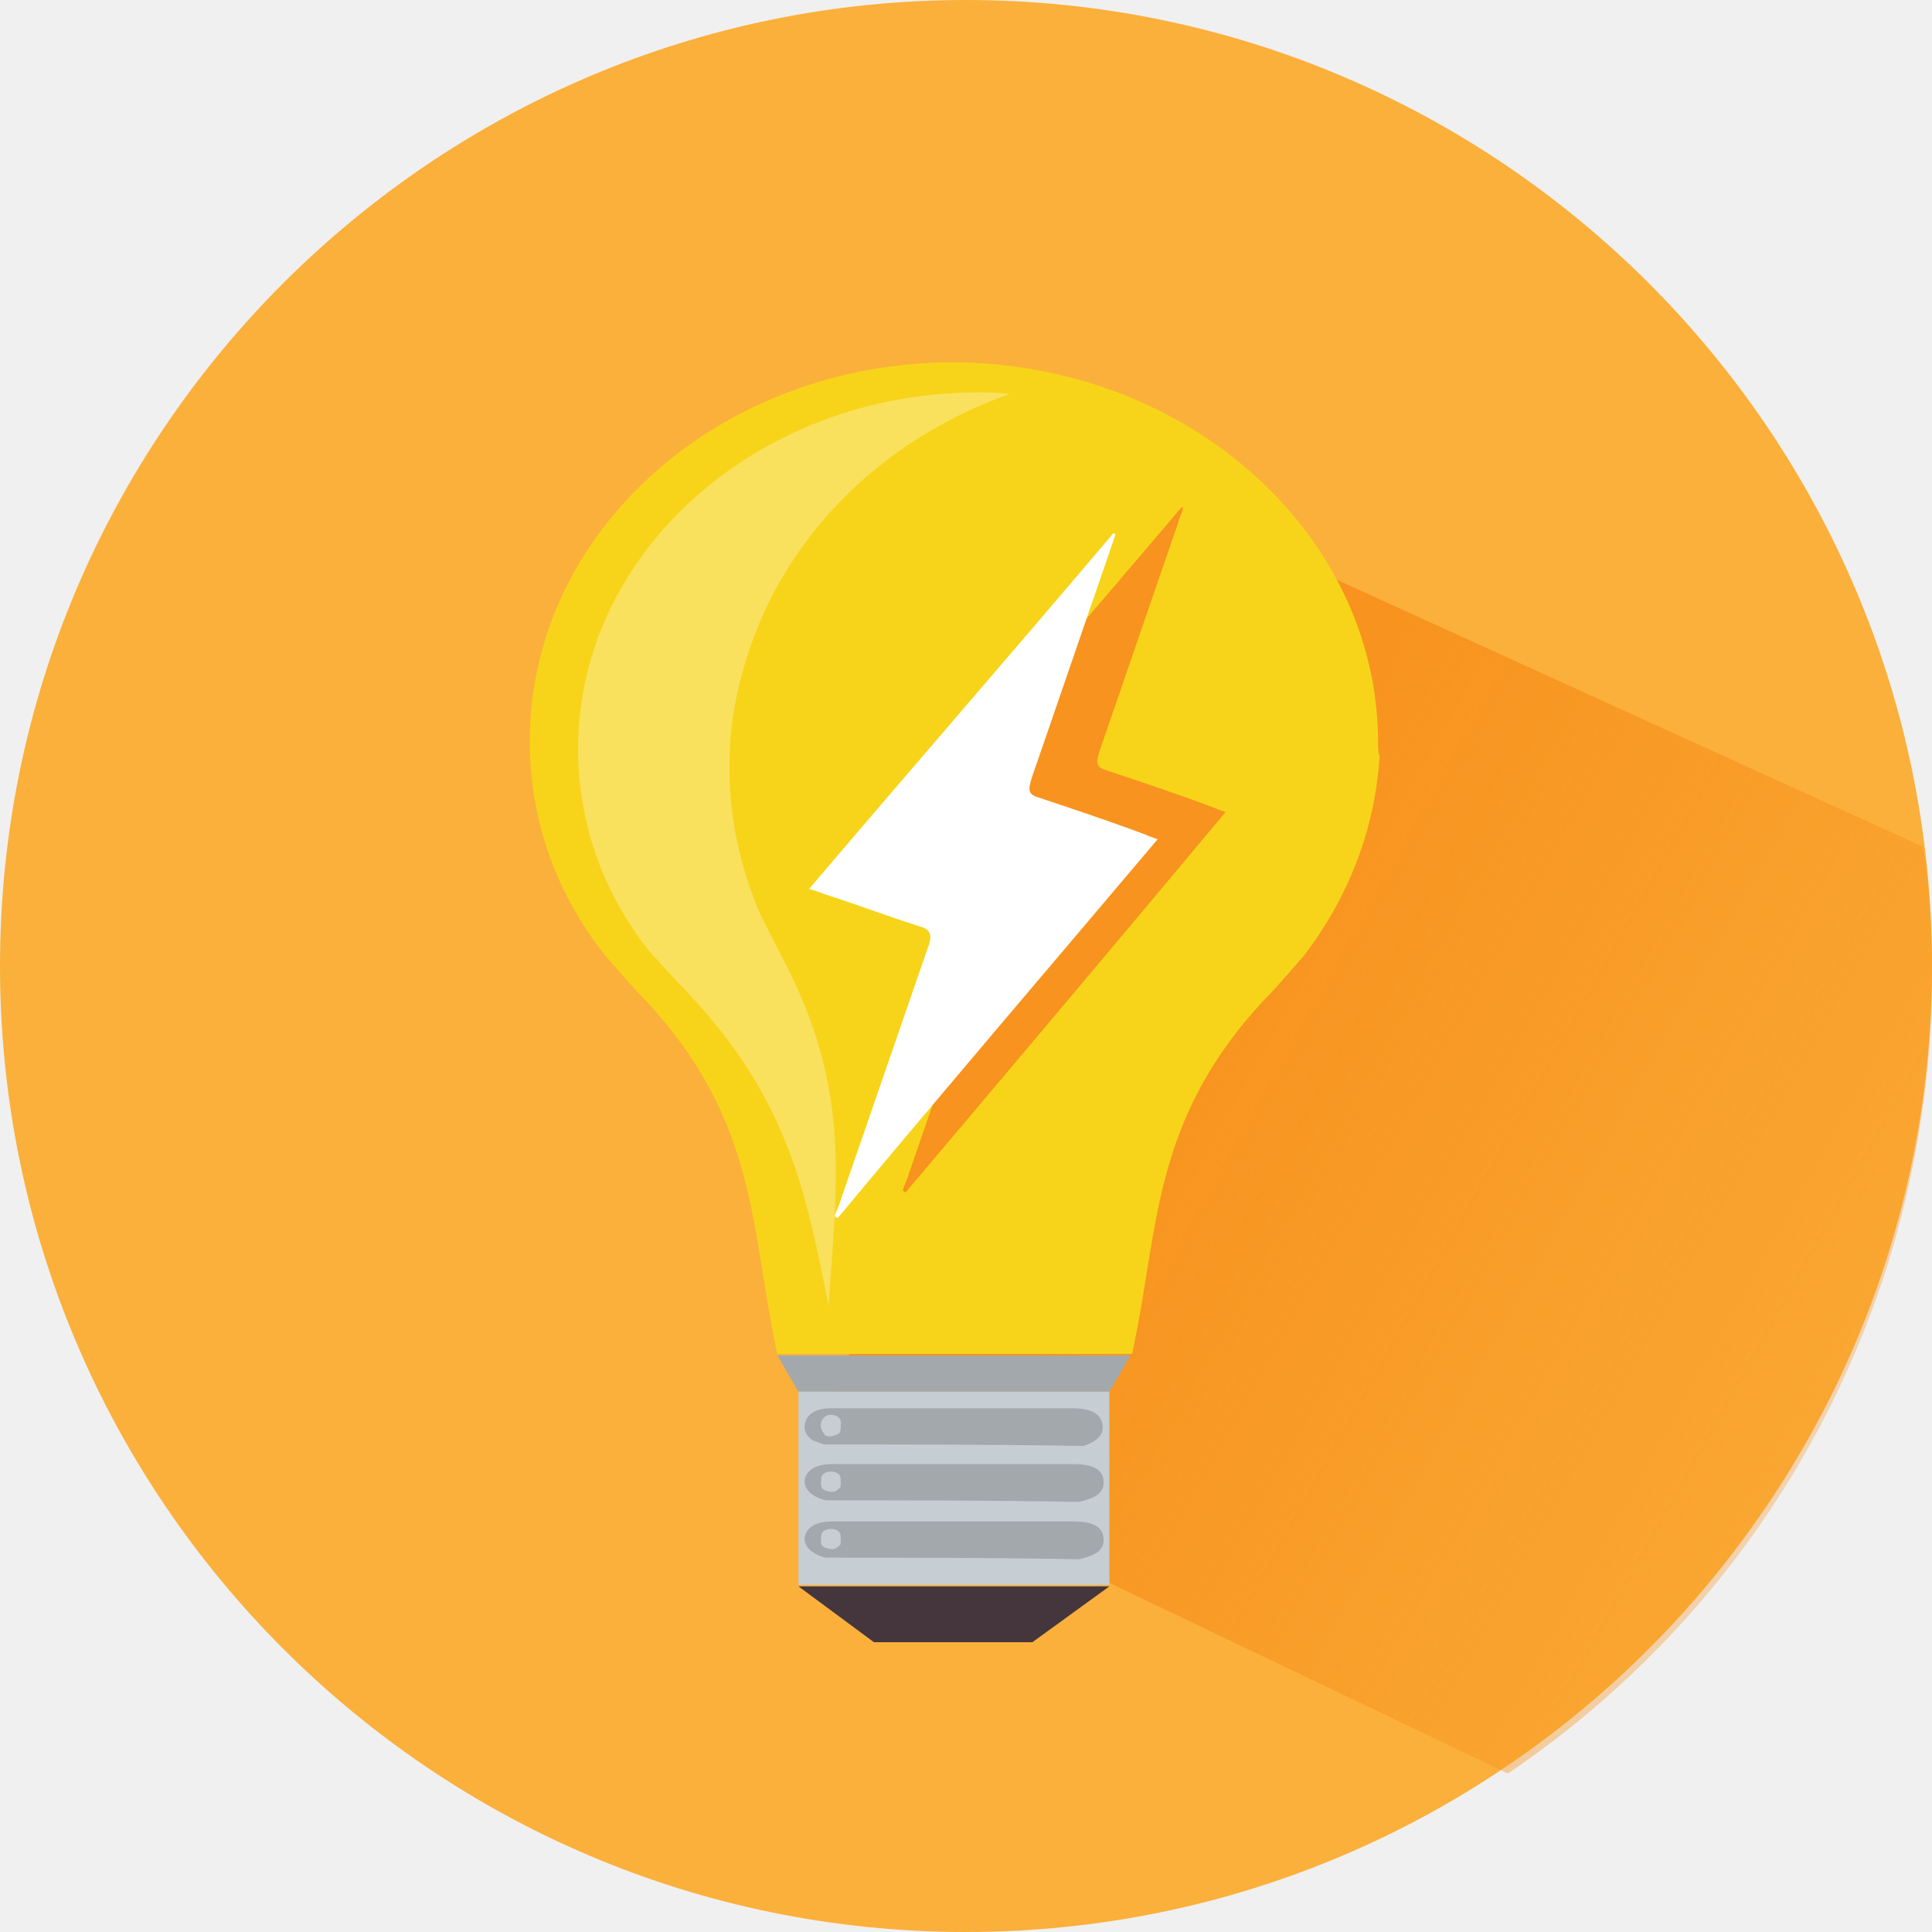
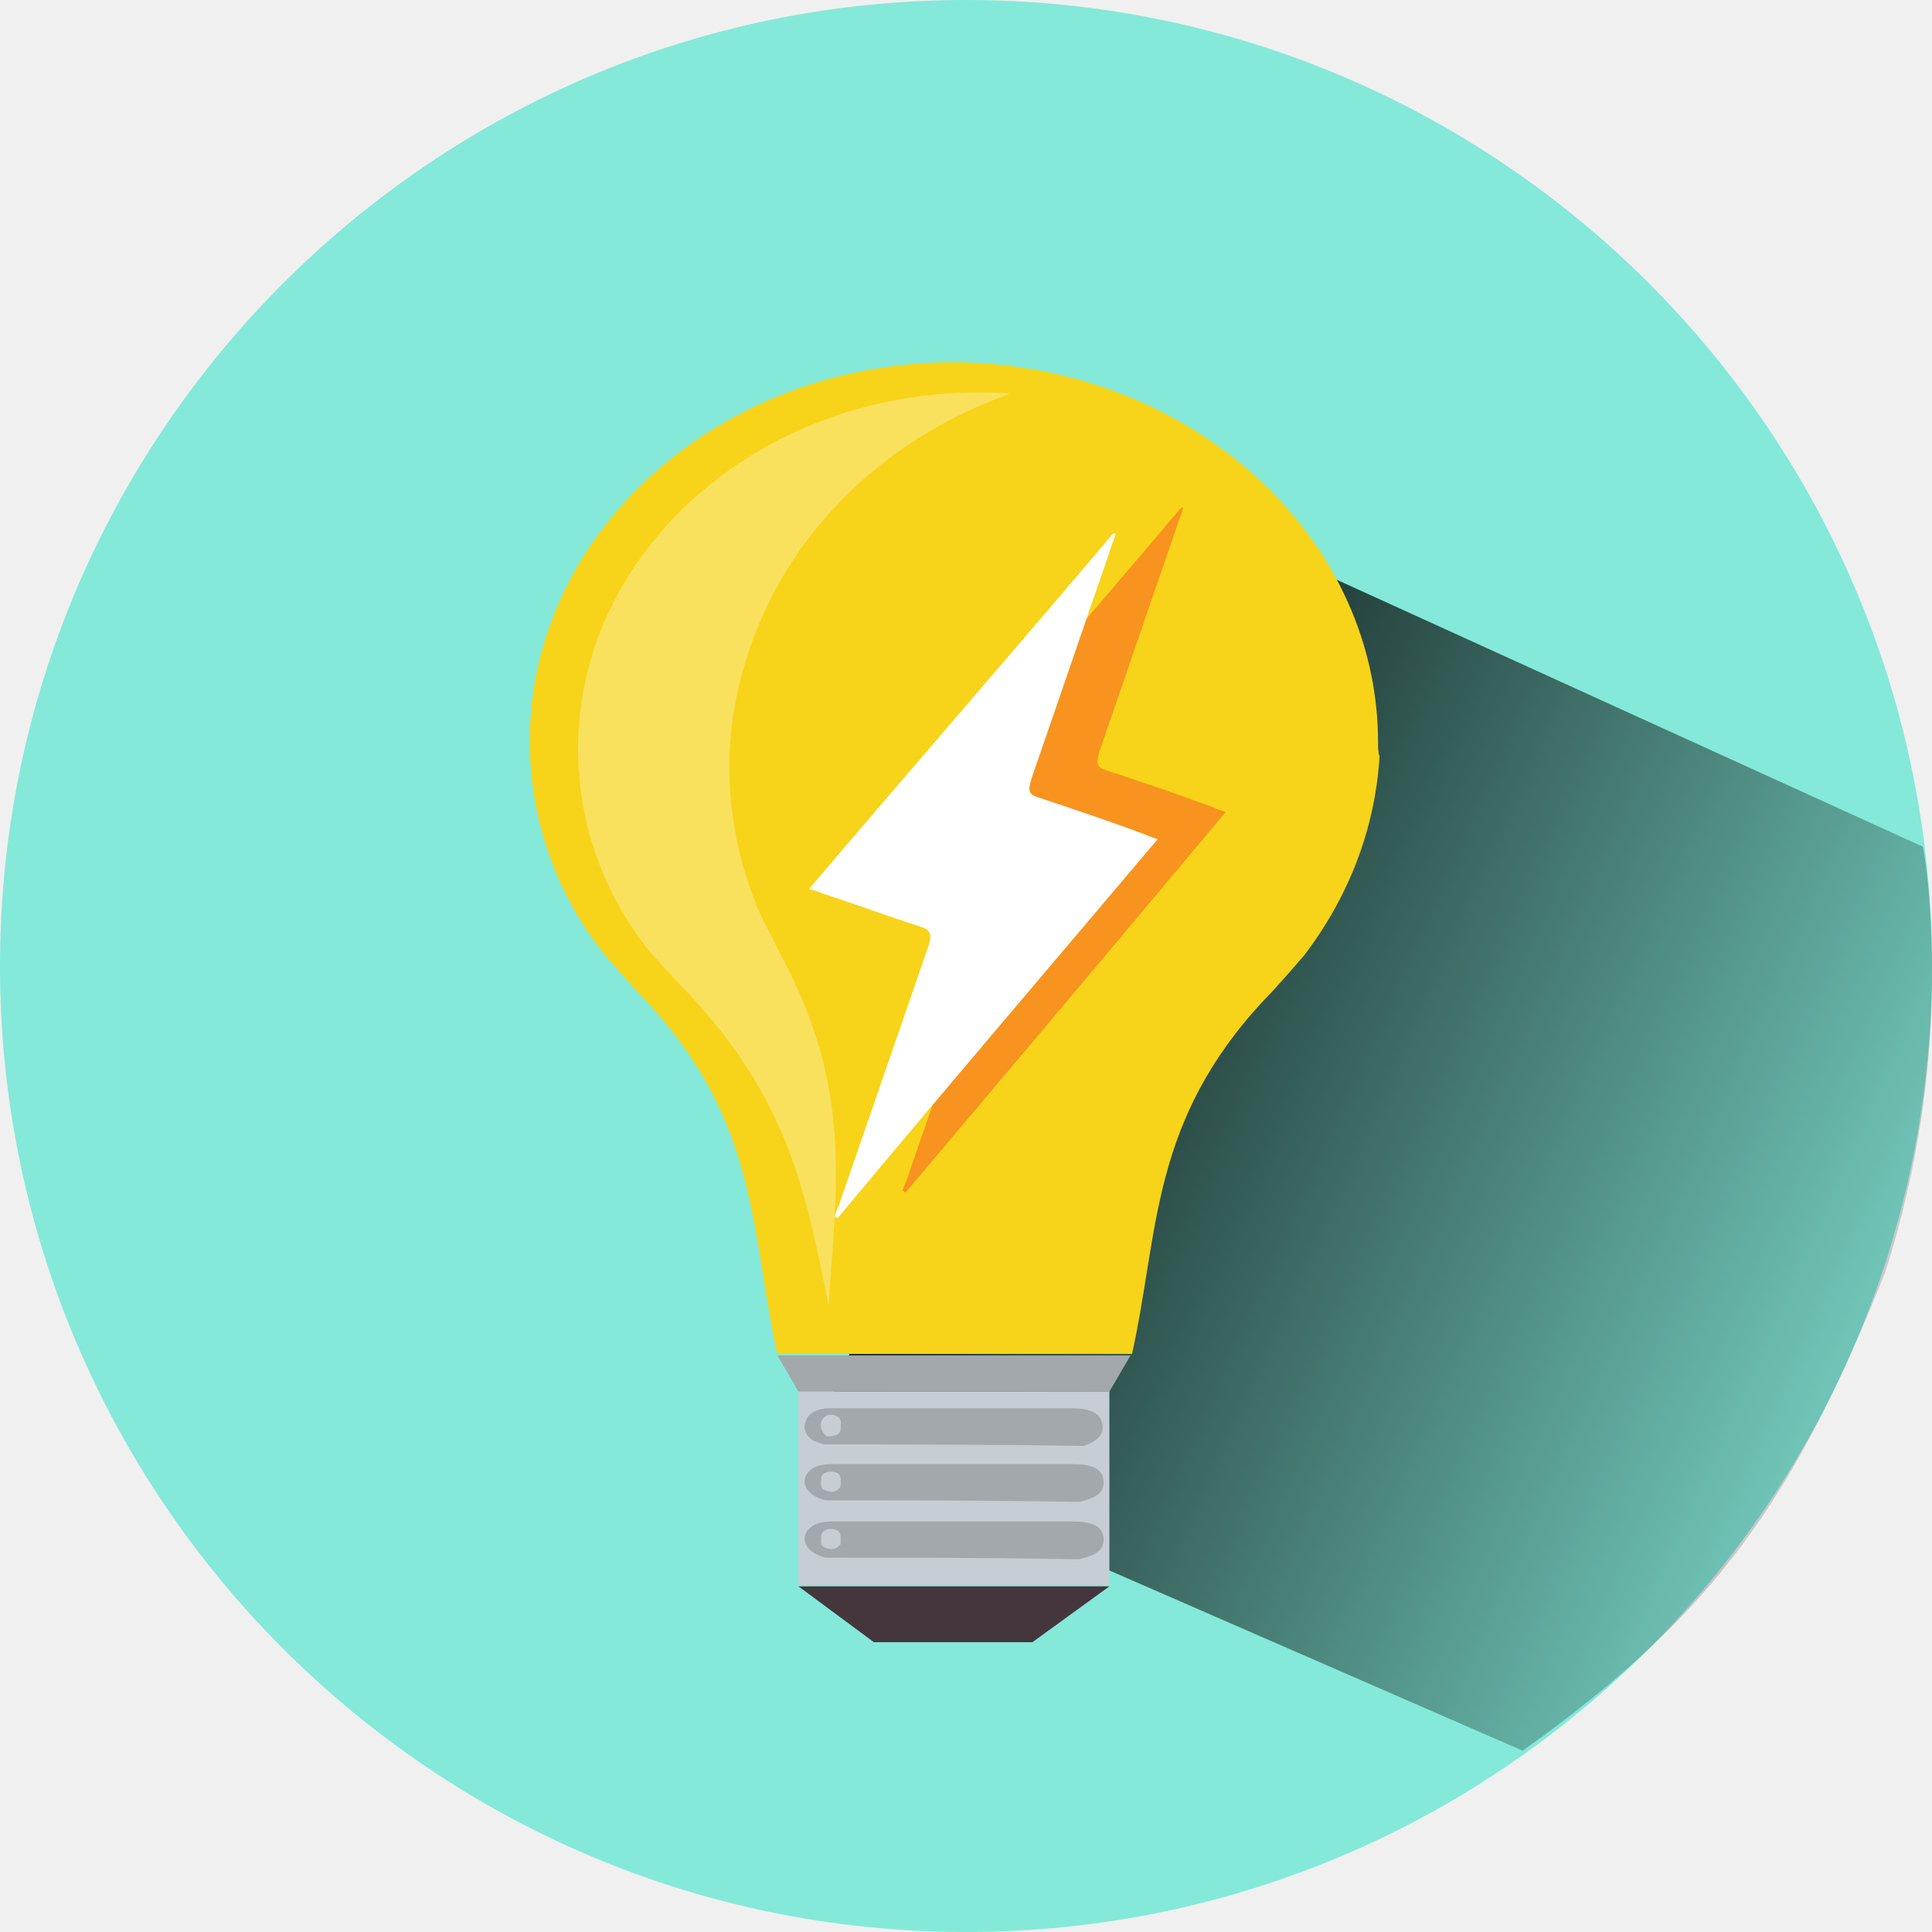
<svg xmlns="http://www.w3.org/2000/svg" xmlns:xlink="http://www.w3.org/1999/xlink" version="1.1" id="Calque_1" x="0px" y="0px" viewBox="0 0 128 128" style="enable-background:new 0 0 128 128;" xml:space="preserve">
-   <style type="text/css">
+   <defs id="defs214" />
+   <style type="text/css" id="style2">
	.st0{fill:none;}
	.st1{fill:#ED746F;}
	.st2{fill:url(#SVGID_1_);}
	.st3{clip-path:url(#SVGID_3_);}
	.st4{fill:url(#SVGID_4_);}
	.st5{fill:url(#SVGID_5_);}
	.st6{clip-path:url(#SVGID_17_);}
	.st7{fill:url(#SVGID_18_);}
	.st8{fill:url(#SVGID_19_);}
	.st9{clip-path:url(#SVGID_21_);}
	.st10{fill:url(#SVGID_22_);}
	.st11{fill:url(#SVGID_23_);}
	.st12{clip-path:url(#SVGID_25_);}
	.st13{fill:url(#SVGID_26_);}
	.st14{fill:url(#SVGID_27_);}
	.st15{fill:#FBB03B;}
	.st16{fill:url(#SVGID_28_);}
	.st17{fill:#F7D419;}
	.st18{opacity:0.3;fill:#FFFFFF;enable-background:new    ;}
	.st19{fill:#45363D;}
	.st20{fill:#A3A8AD;}
	.st21{fill:#C6CDD3;}
	.st22{fill:#F7931E;}
	.st23{fill:#FFFFFF;}
</style>
  <pattern y="128" width="32.2" height="34.5" patternUnits="userSpaceOnUse" id="SVGID_10_" viewBox="0 -34.5 32.2 34.5" style="overflow:visible;">
-     <g>
-       <rect y="-34.5" class="st0" width="32.2" height="34.5" />
-       <g>
-         <rect y="-34.5" class="st0" width="32.2" height="34.5" />
-         <rect y="-34.5" class="st1" width="32.2" height="34.5" />
+     <g id="g12">
+       <rect y="-34.5" class="st0" width="32.2" height="34.5" id="rect4" />
+       <g id="g10">
+         <rect y="-34.5" class="st0" width="32.2" height="34.5" id="rect6" />
+         <rect y="-34.5" class="st1" width="32.2" height="34.5" id="rect8" />
      </g>
    </g>
  </pattern>
  <pattern y="128" width="32.2" height="34.5" patternUnits="userSpaceOnUse" id="SVGID_11_" viewBox="0 -34.5 32.2 34.5" style="overflow:visible;">
-     <g>
-       <rect y="-34.5" class="st0" width="32.2" height="34.5" />
-       <g>
-         <rect y="-34.5" class="st0" width="32.2" height="34.5" />
-         <rect y="-34.5" class="st1" width="32.2" height="34.5" />
+     <g id="g23">
+       <rect y="-34.5" class="st0" width="32.2" height="34.5" id="rect15" />
+       <g id="g21">
+         <rect y="-34.5" class="st0" width="32.2" height="34.5" id="rect17" />
+         <rect y="-34.5" class="st1" width="32.2" height="34.5" id="rect19" />
      </g>
    </g>
  </pattern>
  <pattern y="128" width="32.2" height="34.5" patternUnits="userSpaceOnUse" id="SVGID_12_" viewBox="0 -34.5 32.2 34.5" style="overflow:visible;">
-     <g>
-       <rect y="-34.5" class="st0" width="32.2" height="34.5" />
-       <g>
-         <rect y="-34.5" class="st0" width="32.2" height="34.5" />
-         <rect y="-34.5" class="st1" width="32.2" height="34.5" />
+     <g id="g34">
+       <rect y="-34.5" class="st0" width="32.2" height="34.5" id="rect26" />
+       <g id="g32">
+         <rect y="-34.5" class="st0" width="32.2" height="34.5" id="rect28" />
+         <rect y="-34.5" class="st1" width="32.2" height="34.5" id="rect30" />
      </g>
    </g>
  </pattern>
  <pattern y="128" width="32.2" height="34.5" patternUnits="userSpaceOnUse" id="SVGID_13_" viewBox="0 -34.5 32.2 34.5" style="overflow:visible;">
-     <g>
-       <rect y="-34.5" class="st0" width="32.2" height="34.5" />
-       <g>
-         <rect y="-34.5" class="st0" width="32.2" height="34.5" />
-         <rect y="-34.5" class="st1" width="32.2" height="34.5" />
+     <g id="g45">
+       <rect y="-34.5" class="st0" width="32.2" height="34.5" id="rect37" />
+       <g id="g43">
+         <rect y="-34.5" class="st0" width="32.2" height="34.5" id="rect39" />
+         <rect y="-34.5" class="st1" width="32.2" height="34.5" id="rect41" />
      </g>
    </g>
  </pattern>
  <pattern y="128" width="32.2" height="34.5" patternUnits="userSpaceOnUse" id="SVGID_14_" viewBox="0 -34.5 32.2 34.5" style="overflow:visible;">
-     <g>
-       <rect y="-34.5" class="st0" width="32.2" height="34.5" />
-       <g>
-         <rect y="-34.5" class="st0" width="32.2" height="34.5" />
-         <rect y="-34.5" class="st1" width="32.2" height="34.5" />
+     <g id="g56">
+       <rect y="-34.5" class="st0" width="32.2" height="34.5" id="rect48" />
+       <g id="g54">
+         <rect y="-34.5" class="st0" width="32.2" height="34.5" id="rect50" />
+         <rect y="-34.5" class="st1" width="32.2" height="34.5" id="rect52" />
      </g>
    </g>
  </pattern>
  <pattern y="128" width="32.2" height="34.5" patternUnits="userSpaceOnUse" id="SVGID_15_" viewBox="0 -34.5 32.2 34.5" style="overflow:visible;">
-     <g>
-       <rect y="-34.5" class="st0" width="32.2" height="34.5" />
-       <g>
-         <rect y="-34.5" class="st0" width="32.2" height="34.5" />
-         <rect y="-34.5" class="st1" width="32.2" height="34.5" />
+     <g id="g67">
+       <rect y="-34.5" class="st0" width="32.2" height="34.5" id="rect59" />
+       <g id="g65">
+         <rect y="-34.5" class="st0" width="32.2" height="34.5" id="rect61" />
+         <rect y="-34.5" class="st1" width="32.2" height="34.5" id="rect63" />
      </g>
    </g>
  </pattern>
  <pattern y="128" width="32.2" height="34.5" patternUnits="userSpaceOnUse" id="SVGID_16_" viewBox="0 -34.5 32.2 34.5" style="overflow:visible;">
-     <g>
-       <rect y="-34.5" class="st0" width="32.2" height="34.5" />
-       <g>
-         <rect y="-34.5" class="st0" width="32.2" height="34.5" />
-         <rect y="-34.5" class="st1" width="32.2" height="34.5" />
+     <g id="g78">
+       <rect y="-34.5" class="st0" width="32.2" height="34.5" id="rect70" />
+       <g id="g76">
+         <rect y="-34.5" class="st0" width="32.2" height="34.5" id="rect72" />
+         <rect y="-34.5" class="st1" width="32.2" height="34.5" id="rect74" />
      </g>
    </g>
  </pattern>
  <pattern y="128" width="32.2" height="34.5" patternUnits="userSpaceOnUse" id="SVGID_7_" viewBox="0 -34.5 32.2 34.5" style="overflow:visible;">
-     <g>
-       <rect y="-34.5" class="st0" width="32.2" height="34.5" />
-       <g>
-         <rect y="-34.5" class="st0" width="32.2" height="34.5" />
-         <rect y="-34.5" class="st1" width="32.2" height="34.5" />
+     <g id="g89">
+       <rect y="-34.5" class="st0" width="32.2" height="34.5" id="rect81" />
+       <g id="g87">
+         <rect y="-34.5" class="st0" width="32.2" height="34.5" id="rect83" />
+         <rect y="-34.5" class="st1" width="32.2" height="34.5" id="rect85" />
      </g>
    </g>
  </pattern>
  <pattern y="128" width="32.2" height="34.5" patternUnits="userSpaceOnUse" id="SVGID_9_" viewBox="0 -34.5 32.2 34.5" style="overflow:visible;">
-     <g>
-       <rect y="-34.5" class="st0" width="32.2" height="34.5" />
-       <g>
-         <rect y="-34.5" class="st0" width="32.2" height="34.5" />
-         <rect y="-34.5" class="st1" width="32.2" height="34.5" />
+     <g id="g100">
+       <rect y="-34.5" class="st0" width="32.2" height="34.5" id="rect92" />
+       <g id="g98">
+         <rect y="-34.5" class="st0" width="32.2" height="34.5" id="rect94" />
+         <rect y="-34.5" class="st1" width="32.2" height="34.5" id="rect96" />
      </g>
    </g>
  </pattern>
  <g id="Calque_3">
-     <g>
-       <g>
-         <g>
-           <g>
-             <g>
+     <g id="g208">
+       <g id="g200">
+         <g id="g175">
+           <g id="g171">
+             <g id="g105">
              <pattern id="SVGID_1_" xlink:href="#SVGID_7_" patternTransform="matrix(1.1995 0 0 -1.1995 3201.935 -19814.359)">
						</pattern>
              <path id="SVGID_6_" class="st2" d="M125.2,64c0,33.8-27.4,61.2-61.2,61.2S2.8,97.8,2.8,64S30.2,2.8,64,2.8        S125.2,30.2,125.2,64z" />
            </g>
-             <g>
-               <defs>
+             <g id="g121">
+               <defs id="defs108">
                <circle id="SVGID_2_" cx="64" cy="64" r="61.2" />
              </defs>
              <clipPath id="SVGID_3_">
-                 <use xlink:href="#SVGID_2_" style="overflow:visible;" />
-               </clipPath>
-               <g class="st3">
+                 <use xlink:href="#SVGID_2_" style="overflow:visible;" id="use110" />
+               </clipPath>
+               <g class="st3" clip-path="url(#SVGID_3_)" id="g119">
                <pattern id="SVGID_4_" xlink:href="#SVGID_9_" patternTransform="matrix(1.1995 0 0 -1.1995 3201.935 -19814.359)">
							</pattern>
-                 <rect x="35.5" y="-21.2" class="st4" width="90.1" height="96.3" />
+                 <rect x="35.5" y="-21.2" class="st4" width="90.1" height="96.3" id="rect114" />
                <pattern id="SVGID_5_" xlink:href="#SVGID_10_" patternTransform="matrix(1.1995 0 0 -1.1995 3201.935 -19814.359)">
							</pattern>
-                 <rect x="35.5" y="-21.2" class="st5" width="90.1" height="96.3" />
-               </g>
-             </g>
-             <g>
-               <defs>
+                 <rect x="35.5" y="-21.2" class="st5" width="90.1" height="96.3" id="rect117" />
+               </g>
+             </g>
+             <g id="g137">
+               <defs id="defs124">
                <circle id="SVGID_8_" cx="64" cy="64" r="61.2" />
              </defs>
              <clipPath id="SVGID_17_">
-                 <use xlink:href="#SVGID_8_" style="overflow:visible;" />
-               </clipPath>
-               <g class="st6">
+                 <use xlink:href="#SVGID_8_" style="overflow:visible;" id="use126" />
+               </clipPath>
+               <g class="st6" clip-path="url(#SVGID_17_)" id="g135">
                <pattern id="SVGID_18_" xlink:href="#SVGID_11_" patternTransform="matrix(1.1995 0 0 -1.1995 3201.935 -19814.359)">
							</pattern>
-                 <rect x="35.5" y="75.1" class="st7" width="90.1" height="96.3" />
+                 <rect x="35.5" y="75.1" class="st7" width="90.1" height="96.3" id="rect130" />
                <pattern id="SVGID_19_" xlink:href="#SVGID_12_" patternTransform="matrix(1.1995 0 0 -1.1995 3201.935 -19814.359)">
							</pattern>
-                 <rect x="35.5" y="75.1" class="st8" width="90.1" height="96.3" />
-               </g>
-             </g>
-             <g>
-               <defs>
+                 <rect x="35.5" y="75.1" class="st8" width="90.1" height="96.3" id="rect133" />
+               </g>
+             </g>
+             <g id="g153">
+               <defs id="defs140">
                <circle id="SVGID_20_" cx="64" cy="64" r="61.2" />
              </defs>
              <clipPath id="SVGID_21_">
-                 <use xlink:href="#SVGID_20_" style="overflow:visible;" />
-               </clipPath>
-               <g class="st9">
+                 <use xlink:href="#SVGID_20_" style="overflow:visible;" id="use142" />
+               </clipPath>
+               <g class="st9" clip-path="url(#SVGID_21_)" id="g151">
                <pattern id="SVGID_22_" xlink:href="#SVGID_13_" patternTransform="matrix(1.1995 0 0 -1.1995 3201.935 -19814.359)">
							</pattern>
-                 <rect x="-54.5" y="-21.2" class="st10" width="90.1" height="96.3" />
+                 <rect x="-54.5" y="-21.2" class="st10" width="90.1" height="96.3" id="rect146" />
                <pattern id="SVGID_23_" xlink:href="#SVGID_14_" patternTransform="matrix(1.1995 0 0 -1.1995 3201.935 -19814.359)">
							</pattern>
-                 <rect x="-54.5" y="-21.2" class="st11" width="90.1" height="96.3" />
-               </g>
-             </g>
-             <g>
-               <defs>
+                 <rect x="-54.5" y="-21.2" class="st11" width="90.1" height="96.3" id="rect149" />
+               </g>
+             </g>
+             <g id="g169">
+               <defs id="defs156">
                <circle id="SVGID_24_" cx="64" cy="64" r="61.2" />
              </defs>
              <clipPath id="SVGID_25_">
-                 <use xlink:href="#SVGID_24_" style="overflow:visible;" />
-               </clipPath>
-               <g class="st12">
+                 <use xlink:href="#SVGID_24_" style="overflow:visible;" id="use158" />
+               </clipPath>
+               <g class="st12" clip-path="url(#SVGID_25_)" id="g167">
                <pattern id="SVGID_26_" xlink:href="#SVGID_15_" patternTransform="matrix(1.1995 0 0 -1.1995 3201.935 -19814.359)">
							</pattern>
-                 <rect x="-54.5" y="75.1" class="st13" width="90.1" height="96.3" />
+                 <rect x="-54.5" y="75.1" class="st13" width="90.1" height="96.3" id="rect162" />
                <pattern id="SVGID_27_" xlink:href="#SVGID_16_" patternTransform="matrix(1.1995 0 0 -1.1995 3201.935 -19814.359)">
							</pattern>
-                 <rect x="-54.5" y="75.1" class="st14" width="90.1" height="96.3" />
+                 <rect x="-54.5" y="75.1" class="st14" width="90.1" height="96.3" id="rect165" />
              </g>
            </g>
          </g>
-           <path class="st15" d="M64,128C28.7,128,0,99.3,0,64S28.7,0,64,0s64,28.7,64,64S99.3,128,64,128z" />
+           <path class="st15" d="M64,128C28.7,128,0,99.3,0,64S28.7,0,64,0s64,28.7,64,64S99.3,128,64,128z" id="path173" style="fill:#84e9d9;fill-opacity:1" />
        </g>
-         <linearGradient id="SVGID_28_" gradientUnits="userSpaceOnUse" x1="142.356" y1="23.244" x2="75.951" y2="60.431" gradientTransform="matrix(1 0 0 -1 0 128)">
-           <stop offset="0" style="stop-color:#F7931E;stop-opacity:0" />
-           <stop offset="1" style="stop-color:#F7931E" />
+         <linearGradient id="SVGID_28_" gradientUnits="userSpaceOnUse" x1="136.788" y1="35.435" x2="58.1" y2="70.8" gradientTransform="matrix(1 0 0 -1 0 128)">
+           <stop offset="0" style="stop-color:#000000;stop-opacity:0" id="stop177" />
+           <stop offset="1" style="stop-color:#000000;stop-opacity:0.937" id="stop179" />
        </linearGradient>
-         <path class="st16" d="M53.9,95.5l46,22c11.4-7.7,20.4-19.1,25-33.2c2.2-6.9,3.2-13.9,3.1-20.8c0,0,0-4-0.6-7.4l-48.3-22" />
-         <g>
-           <path class="st17" d="M91.3,49.2c0-12.2-9.8-22.4-22.7-24.7C66.9,24.2,65,24,63.2,24c-15.5,0-28.1,11.2-28.1,25.1      c0,5.3,1.8,10.2,5,14.2c0,0,1.8,2.1,2.6,2.9c7.6,8.1,7,15.3,8.8,23.5H75c1.8-8.1,1.2-15.4,8.8-23.5c0.8-0.8,2.6-2.9,2.6-2.9      c2.9-3.8,4.7-8.3,5-13.2C91.3,49.9,91.3,49.5,91.3,49.2z" />
-           <path class="st18" d="M51.8,63.4c-0.5-1-1.8-3.5-1.7-3.5c-1.9-4.7-2.4-10.1-0.9-15.4c2.4-8.8,9.2-15.4,17.7-18.4      C66.2,26,65.5,26,64.8,26c-14.6,0-26.5,10.6-26.5,23.6c0,5,1.7,9.6,4.7,13.4c0,0,1.8,2,2.5,2.7c6.8,7.2,7.9,13.4,9.4,20.8      C55.4,78.6,56.5,72.2,51.8,63.4z" />
-           <polygon class="st19" points="68.4,108.8 57.9,108.8 52.9,105.1 73.5,105.1     " />
-           <polygon class="st20" points="73.5,92.2 52.9,92.2 51.5,89.8 74.9,89.8     " />
-           <rect x="52.9" y="92.2" class="st21" width="20.6" height="12.8" />
+         <path class="st16" d="m 53.9,95.5 46.979,20.489 C 113.73,106.837 118.934,99.169 124.9,84.3 c 2.2,-6.9 3.2,-13.9 3.1,-20.8 0,0 0,-4 -0.6,-7.4 l -48.3,-22" id="path182" style="fill:url(#SVGID_28_)" />
+         <g id="g194">
+           <path class="st17" d="M91.3,49.2c0-12.2-9.8-22.4-22.7-24.7C66.9,24.2,65,24,63.2,24c-15.5,0-28.1,11.2-28.1,25.1      c0,5.3,1.8,10.2,5,14.2c0,0,1.8,2.1,2.6,2.9c7.6,8.1,7,15.3,8.8,23.5H75c1.8-8.1,1.2-15.4,8.8-23.5c0.8-0.8,2.6-2.9,2.6-2.9      c2.9-3.8,4.7-8.3,5-13.2C91.3,49.9,91.3,49.5,91.3,49.2z" id="path184" />
+           <path class="st18" d="M51.8,63.4c-0.5-1-1.8-3.5-1.7-3.5c-1.9-4.7-2.4-10.1-0.9-15.4c2.4-8.8,9.2-15.4,17.7-18.4      C66.2,26,65.5,26,64.8,26c-14.6,0-26.5,10.6-26.5,23.6c0,5,1.7,9.6,4.7,13.4c0,0,1.8,2,2.5,2.7c6.8,7.2,7.9,13.4,9.4,20.8      C55.4,78.6,56.5,72.2,51.8,63.4z" id="path186" />
+           <polygon class="st19" points="68.4,108.8 57.9,108.8 52.9,105.1 73.5,105.1     " id="polygon188" />
+           <polygon class="st20" points="73.5,92.2 52.9,92.2 51.5,89.8 74.9,89.8     " id="polygon190" />
+           <rect x="52.9" y="92.2" class="st21" width="20.6" height="12.8" id="rect192" />
        </g>
-         <path class="st22" d="M78.4,33.6c-0.1,0.4-0.3,0.8-0.4,1.2c-1.7,4.9-3.4,9.9-5.1,14.8c-0.3,0.9-0.3,1.2,0.3,1.4     c2.4,0.8,4.8,1.6,7.2,2.5c0.2,0.1,0.5,0.2,0.8,0.3C74.1,62.3,67.1,70.6,60,79c-0.1,0-0.1-0.1-0.2-0.1c0.1-0.4,0.3-0.7,0.4-1.1     c1.9-5.5,3.8-11,5.7-16.5c0.4-1,0.3-1.4-0.4-1.6c-2.2-0.7-4.3-1.5-6.5-2.2c-0.2-0.1-0.5-0.2-0.9-0.3c6.8-8,13.5-15.7,20.1-23.5     C78.3,33.6,78.4,33.6,78.4,33.6z" />
-         <path class="st23" d="M73.9,35.4c-0.1,0.4-0.3,0.8-0.4,1.2c-1.7,4.9-3.4,9.9-5.1,14.8c-0.3,0.9-0.3,1.2,0.3,1.4     c2.4,0.8,4.8,1.6,7.2,2.5c0.2,0.1,0.5,0.2,0.8,0.3C69.6,64,62.5,72.3,55.5,80.7c-0.1,0-0.1-0.1-0.2-0.1c0.1-0.4,0.3-0.7,0.4-1.1     c1.9-5.5,3.8-11,5.7-16.5c0.4-1,0.3-1.4-0.4-1.6c-2.2-0.7-4.3-1.5-6.5-2.2c-0.2-0.1-0.5-0.2-0.9-0.3c6.8-8,13.5-15.7,20.1-23.5     C73.8,35.3,73.8,35.3,73.9,35.4z" />
-       </g>
-       <path class="st20" d="M54.6,95.7c-0.3-0.1-0.6-0.2-0.8-0.3c-0.5-0.4-0.6-0.8-0.4-1.3c0.2-0.5,0.8-0.8,1.6-0.8c1.8,0,3.7,0,5.5,0    c3.5,0,7,0,10.5,0c1.2,0,1.8,0.3,2,0.9c0.2,0.7-0.1,1.2-1.2,1.6C66.1,95.7,60.4,95.7,54.6,95.7z M55.7,94.5c0-0.2,0.1-0.5-0.3-0.7    c-0.3-0.1-0.6-0.1-0.8,0.1c-0.3,0.3-0.3,0.7,0,1.1c0.1,0.2,0.4,0.2,0.7,0.1C55.7,95,55.7,94.8,55.7,94.5z" />
-       <path class="st20" d="M54.7,103.2c-1.2-0.3-1.7-1.1-1.2-1.8c0.4-0.5,1-0.6,1.7-0.6c5.3,0,10.6,0,15.9,0c1.2,0,1.9,0.3,2,1    c0.1,0.8-0.3,1.2-1.6,1.5c-0.1,0-0.3,0-0.4,0C65.6,103.2,60.1,103.2,54.7,103.2z M55.7,102c0-0.2,0-0.4-0.1-0.5    c-0.2-0.2-0.4-0.2-0.7-0.2c-0.5,0.1-0.5,0.4-0.5,0.6c0,0.3-0.1,0.6,0.5,0.7c0.3,0.1,0.5,0,0.7-0.2C55.7,102.4,55.7,102.2,55.7,102    z" />
-       <path class="st20" d="M54.7,99.4c-1.2-0.3-1.7-1.1-1.2-1.8c0.4-0.5,1-0.6,1.7-0.6c5.3,0,10.6,0,15.9,0c1.2,0,1.9,0.3,2,1    c0.1,0.8-0.3,1.2-1.6,1.5c-0.1,0-0.3,0-0.4,0C65.6,99.4,60.1,99.4,54.7,99.4z M55.7,98.2c0-0.2,0-0.4-0.1-0.5    c-0.2-0.2-0.4-0.2-0.7-0.2c-0.5,0.1-0.5,0.4-0.5,0.6c0,0.3-0.1,0.6,0.5,0.7c0.3,0.1,0.5,0,0.7-0.2C55.7,98.6,55.7,98.4,55.7,98.2z    " />
+         <path class="st22" d="M78.4,33.6c-0.1,0.4-0.3,0.8-0.4,1.2c-1.7,4.9-3.4,9.9-5.1,14.8c-0.3,0.9-0.3,1.2,0.3,1.4     c2.4,0.8,4.8,1.6,7.2,2.5c0.2,0.1,0.5,0.2,0.8,0.3C74.1,62.3,67.1,70.6,60,79c-0.1,0-0.1-0.1-0.2-0.1c0.1-0.4,0.3-0.7,0.4-1.1     c1.9-5.5,3.8-11,5.7-16.5c0.4-1,0.3-1.4-0.4-1.6c-2.2-0.7-4.3-1.5-6.5-2.2c-0.2-0.1-0.5-0.2-0.9-0.3c6.8-8,13.5-15.7,20.1-23.5     C78.3,33.6,78.4,33.6,78.4,33.6z" id="path196" />
+         <path class="st23" d="M73.9,35.4c-0.1,0.4-0.3,0.8-0.4,1.2c-1.7,4.9-3.4,9.9-5.1,14.8c-0.3,0.9-0.3,1.2,0.3,1.4     c2.4,0.8,4.8,1.6,7.2,2.5c0.2,0.1,0.5,0.2,0.8,0.3C69.6,64,62.5,72.3,55.5,80.7c-0.1,0-0.1-0.1-0.2-0.1c0.1-0.4,0.3-0.7,0.4-1.1     c1.9-5.5,3.8-11,5.7-16.5c0.4-1,0.3-1.4-0.4-1.6c-2.2-0.7-4.3-1.5-6.5-2.2c-0.2-0.1-0.5-0.2-0.9-0.3c6.8-8,13.5-15.7,20.1-23.5     C73.8,35.3,73.8,35.3,73.9,35.4z" id="path198" />
+       </g>
+       <path class="st20" d="M54.6,95.7c-0.3-0.1-0.6-0.2-0.8-0.3c-0.5-0.4-0.6-0.8-0.4-1.3c0.2-0.5,0.8-0.8,1.6-0.8c1.8,0,3.7,0,5.5,0    c3.5,0,7,0,10.5,0c1.2,0,1.8,0.3,2,0.9c0.2,0.7-0.1,1.2-1.2,1.6C66.1,95.7,60.4,95.7,54.6,95.7z M55.7,94.5c0-0.2,0.1-0.5-0.3-0.7    c-0.3-0.1-0.6-0.1-0.8,0.1c-0.3,0.3-0.3,0.7,0,1.1c0.1,0.2,0.4,0.2,0.7,0.1C55.7,95,55.7,94.8,55.7,94.5z" id="path202" />
+       <path class="st20" d="M54.7,103.2c-1.2-0.3-1.7-1.1-1.2-1.8c0.4-0.5,1-0.6,1.7-0.6c5.3,0,10.6,0,15.9,0c1.2,0,1.9,0.3,2,1    c0.1,0.8-0.3,1.2-1.6,1.5c-0.1,0-0.3,0-0.4,0C65.6,103.2,60.1,103.2,54.7,103.2z M55.7,102c0-0.2,0-0.4-0.1-0.5    c-0.2-0.2-0.4-0.2-0.7-0.2c-0.5,0.1-0.5,0.4-0.5,0.6c0,0.3-0.1,0.6,0.5,0.7c0.3,0.1,0.5,0,0.7-0.2C55.7,102.4,55.7,102.2,55.7,102    z" id="path204" />
+       <path class="st20" d="M54.7,99.4c-1.2-0.3-1.7-1.1-1.2-1.8c0.4-0.5,1-0.6,1.7-0.6c5.3,0,10.6,0,15.9,0c1.2,0,1.9,0.3,2,1    c0.1,0.8-0.3,1.2-1.6,1.5c-0.1,0-0.3,0-0.4,0C65.6,99.4,60.1,99.4,54.7,99.4z M55.7,98.2c0-0.2,0-0.4-0.1-0.5    c-0.2-0.2-0.4-0.2-0.7-0.2c-0.5,0.1-0.5,0.4-0.5,0.6c0,0.3-0.1,0.6,0.5,0.7c0.3,0.1,0.5,0,0.7-0.2C55.7,98.6,55.7,98.4,55.7,98.2z    " id="path206" />
    </g>
  </g>
</svg>
